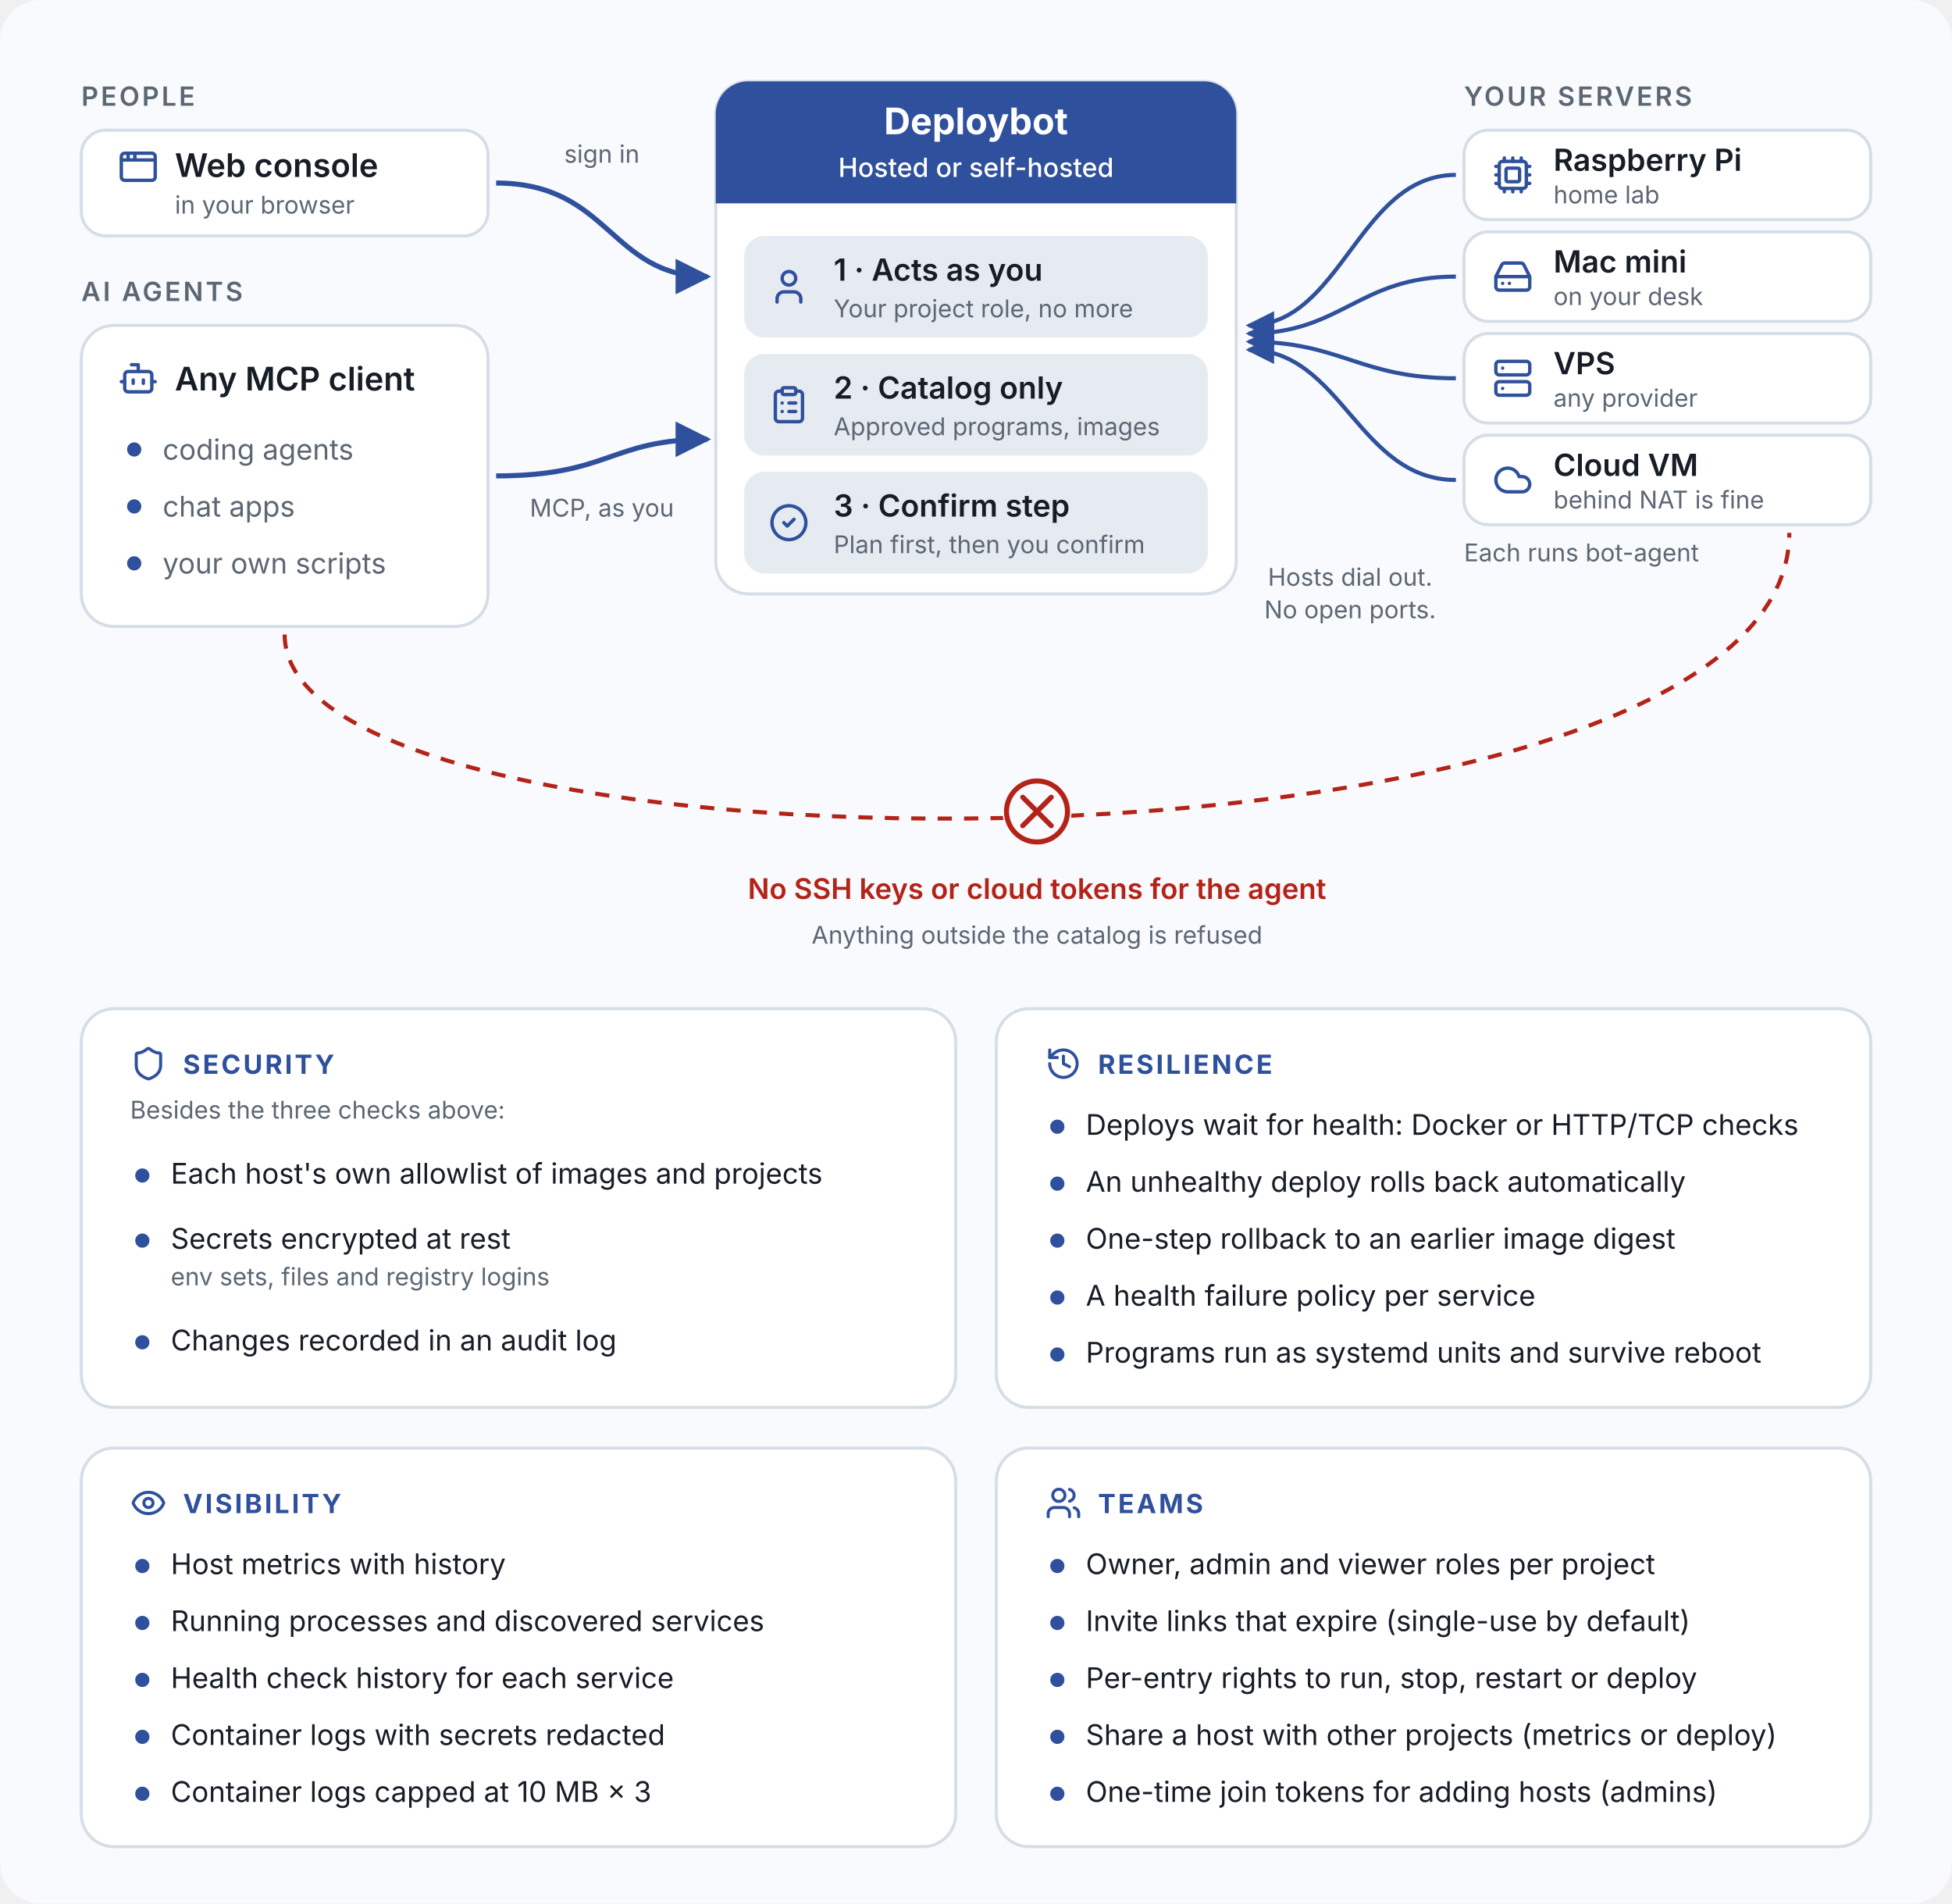
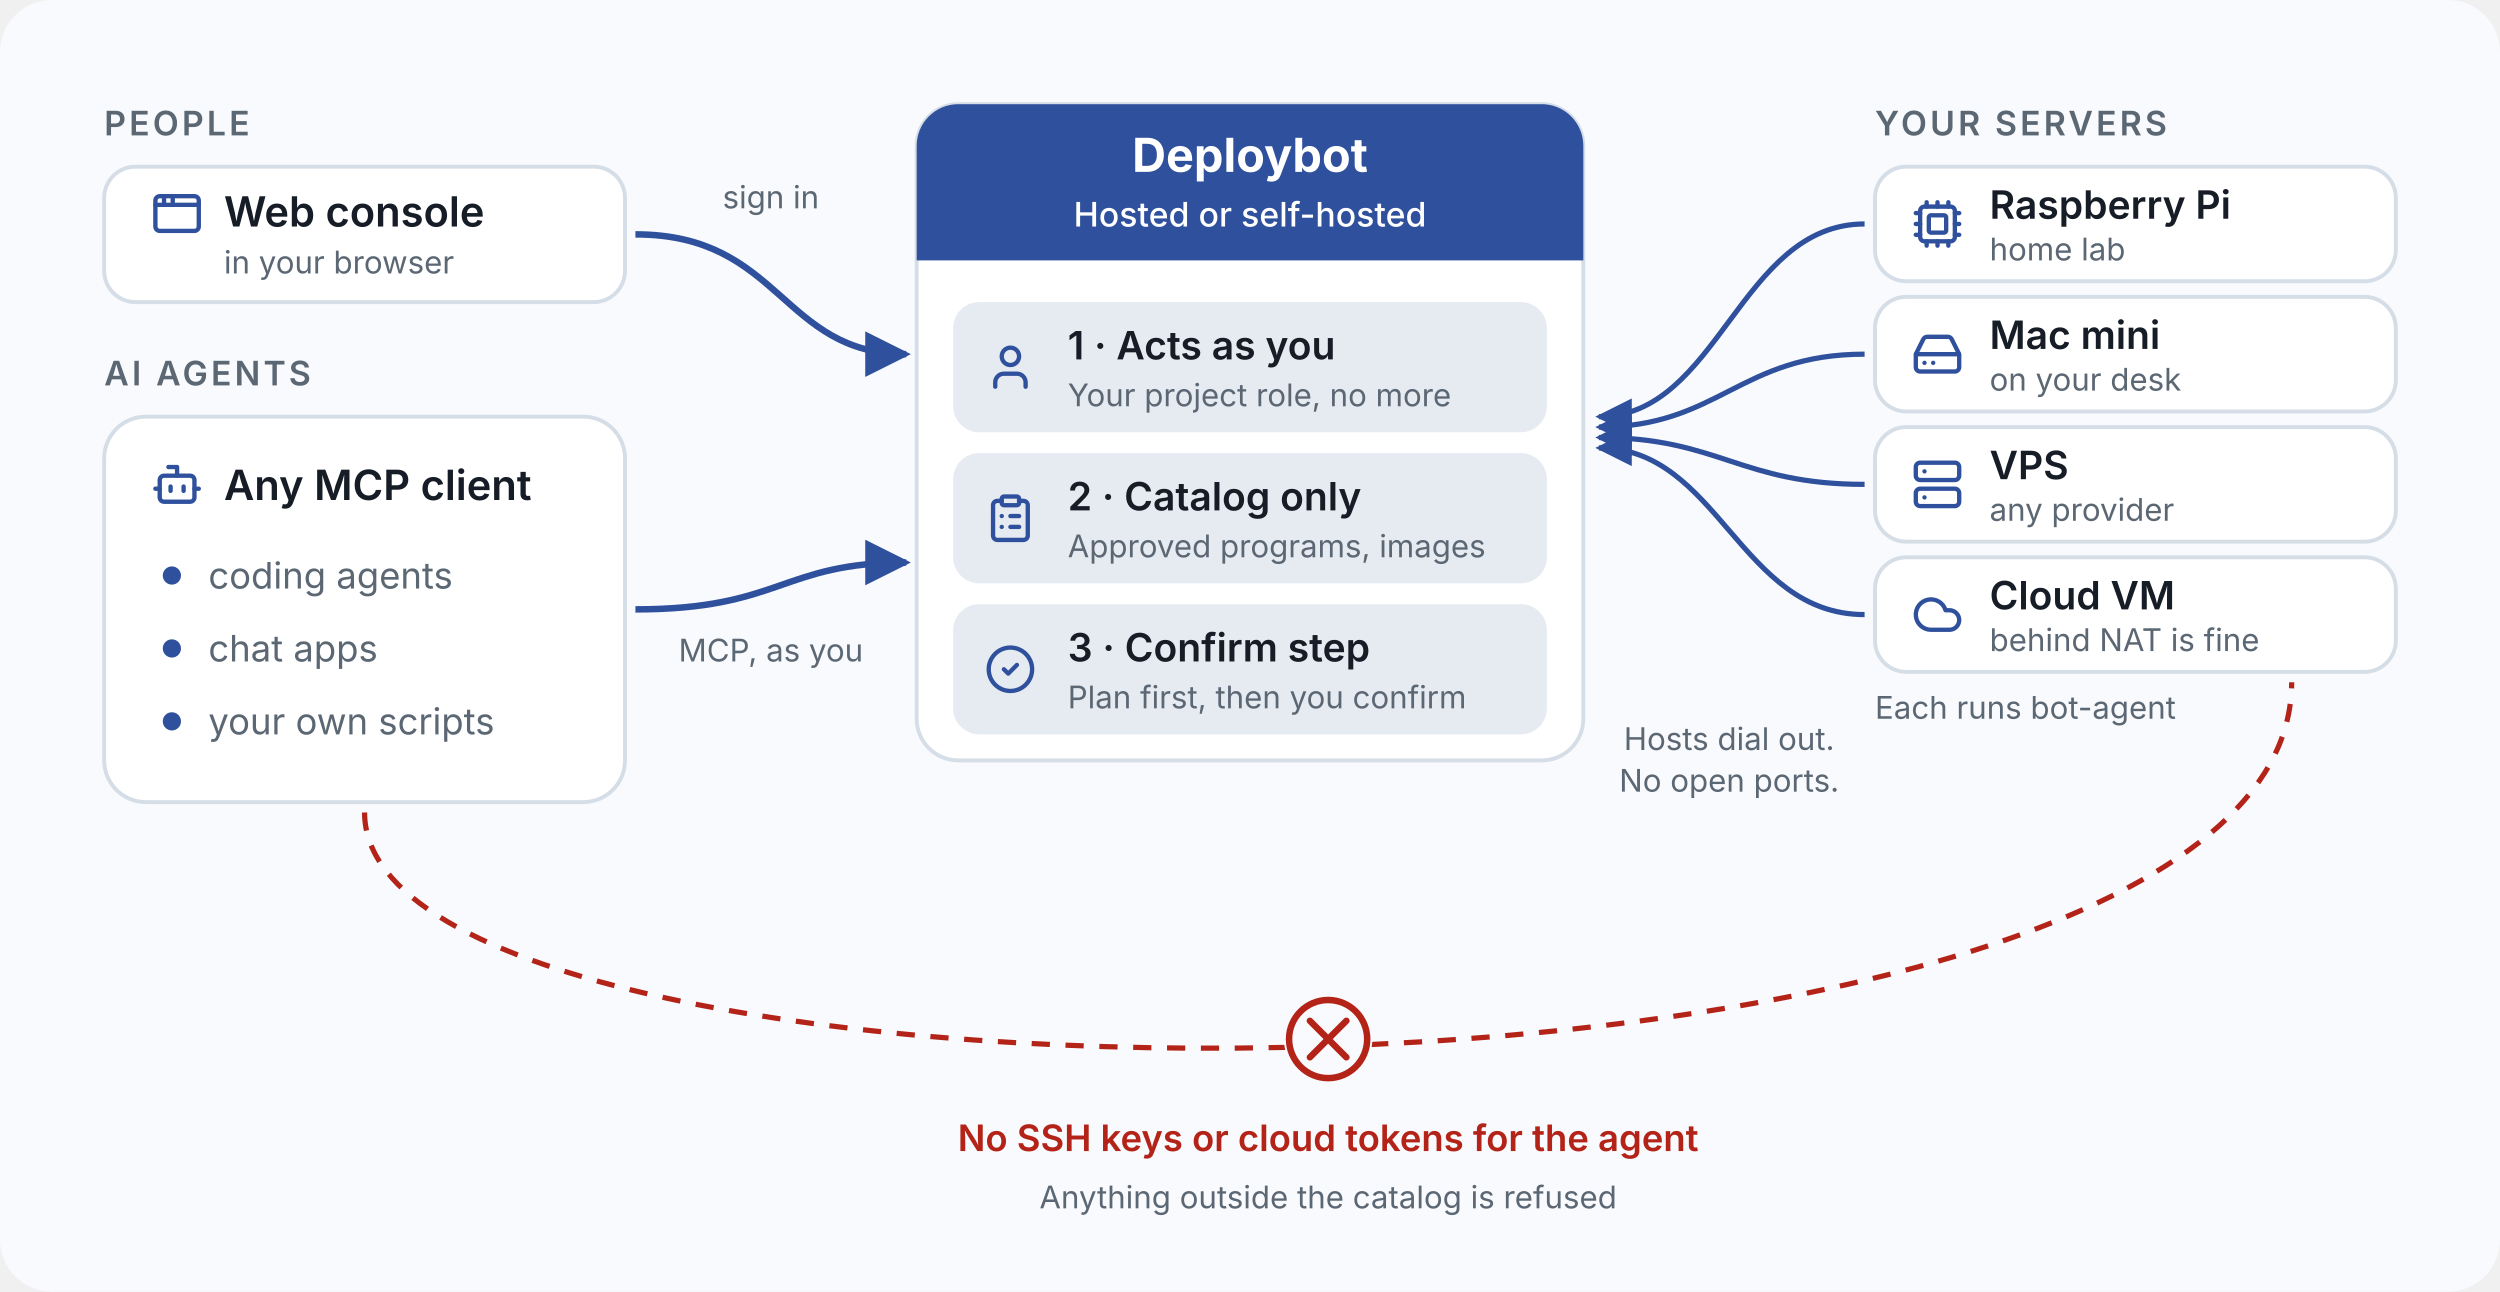
- <svg xmlns="http://www.w3.org/2000/svg" viewBox="0 0 960 936" role="img" aria-labelledby="t d" font-family="Inter, ui-sans-serif, system-ui, -apple-system, 'Segoe UI', sans-serif">
+ <svg xmlns="http://www.w3.org/2000/svg" viewBox="0 0 960 496" role="img" aria-labelledby="t d" font-family="Inter, ui-sans-serif, system-ui, -apple-system, 'Segoe UI', sans-serif">
  <style>
    .bg { fill: #f8fafd; }
    .card { fill: #ffffff; stroke: #d5dde6; }
    .ink { fill: #171d26; }
    .muted { fill: #5c6774; }
    .primary { fill: #2f509c; }
    .on-primary { fill: #ffffff; }
    .soft { fill: #e6ebf2; }
    .line { stroke: #2f509c; fill: none; }
    .blocked { stroke: #b42318; fill: none; }
    .blocked-text { fill: #b42318; }
    @media (prefers-color-scheme: dark) {
      .bg { fill: #0f1419; }
      .card { fill: #171d26; stroke: #2e3a4a; }
      .ink { fill: #e6ebf2; }
      .muted { fill: #9aa6b4; }
      .primary { fill: #4a6fc4; }
      .soft { fill: #1f2b40; }
      .line { stroke: #7f9fe0; }
      .blocked { stroke: #f07167; }
      .blocked-text { fill: #f07167; }
    }
  </style>
  <defs>
    <marker id="arrow" viewBox="0 0 10 10" refX="9" refY="5" markerWidth="7" markerHeight="7" orient="auto-start-reverse">
      <path d="M0 0 L10 5 L0 10 z" class="primary" />
    </marker>
  </defs>
-   <rect class="bg" width="960" height="936" rx="20" />
+   <rect class="bg" width="960" height="496" rx="20" />
  <text class="muted" x="40" y="52" font-size="13" font-weight="600" letter-spacing="1.2">PEOPLE</text>
  <rect class="card" x="40" y="64" width="200" height="52" rx="12" stroke-width="1.5" />
  <g class="line" transform="translate(58 72) scale(0.8333)" stroke-width="2" stroke-linecap="round" stroke-linejoin="round">
    <rect x="2" y="4" width="20" height="16" rx="2" />
    <path d="M10 4v4" />
    <path d="M2 8h20" />
    <path d="M6 4v4" />
  </g>
  <text class="ink" x="86" y="87" font-size="16" font-weight="600">Web console</text>
  <text class="muted" x="86" y="105" font-size="12">in your browser</text>
  <text class="muted" x="40" y="148" font-size="13" font-weight="600" letter-spacing="1.2">AI AGENTS</text>
  <rect class="card" x="40" y="160" width="200" height="148" rx="16" stroke-width="1.5" />
  <g class="line" transform="translate(58 176) scale(0.8333)" stroke-width="2" stroke-linecap="round" stroke-linejoin="round">
    <path d="M12 8V4H8" />
    <rect width="16" height="12" x="4" y="8" rx="2" />
    <path d="M2 14h2" />
    <path d="M20 14h2" />
    <path d="M15 13v2" />
    <path d="M9 13v2" />
  </g>
  <text class="ink" x="86" y="192" font-size="16" font-weight="600">Any MCP client</text>
  <g font-size="14">
    <circle class="primary" cx="66" cy="221" r="3.5" />
    <text class="muted" x="80" y="226">coding agents</text>
    <circle class="primary" cx="66" cy="249" r="3.5" />
    <text class="muted" x="80" y="254">chat apps</text>
    <circle class="primary" cx="66" cy="277" r="3.5" />
    <text class="muted" x="80" y="282">your own scripts</text>
  </g>
  <path class="line" d="M244 90 C300 90 300 136 348 136" stroke-width="2.5" marker-end="url(#arrow)" />
  <text class="muted" x="296" y="80" font-size="12" text-anchor="middle">sign in</text>
  <path class="line" d="M244 234 C300 234 300 216 348 216" stroke-width="2.5" marker-end="url(#arrow)" />
  <text class="muted" x="296" y="254" font-size="12" text-anchor="middle">MCP, as you</text>
  <rect class="card" x="352" y="40" width="256" height="252" rx="16" stroke-width="1.5" />
  <path class="primary" d="M352 56 a16 16 0 0 1 16 -16 h224 a16 16 0 0 1 16 16 v44 h-256 z" />
  <text class="on-primary" x="480" y="66" font-size="18" font-weight="700" text-anchor="middle">Deploybot</text>
  <text class="on-primary" x="480" y="87" font-size="13" font-weight="500" text-anchor="middle">Hosted or self-hosted</text>
  <g>
    <rect class="soft" x="366" y="116" width="228" height="50" rx="10" />
    <g class="line" transform="translate(378 131) scale(0.8333)" stroke-width="2" stroke-linecap="round" stroke-linejoin="round">
      <path d="M19 21v-2a4 4 0 0 0-4-4H9a4 4 0 0 0-4 4v2" />
      <circle cx="12" cy="7" r="4" />
    </g>
    <text class="ink" x="410" y="138" font-size="15" font-weight="600">1 · Acts as you</text>
    <text class="muted" x="410" y="156" font-size="12">Your project role, no more</text>
    <rect class="soft" x="366" y="174" width="228" height="50" rx="10" />
    <g class="line" transform="translate(378 189) scale(0.8333)" stroke-width="2" stroke-linecap="round" stroke-linejoin="round">
      <rect width="8" height="4" x="8" y="2" rx="1" ry="1" />
      <path d="M16 4h2a2 2 0 0 1 2 2v14a2 2 0 0 1-2 2H6a2 2 0 0 1-2-2V6a2 2 0 0 1 2-2h2" />
      <path d="M12 11h4" />
      <path d="M12 16h4" />
      <path d="M8 11h.01" />
      <path d="M8 16h.01" />
    </g>
    <text class="ink" x="410" y="196" font-size="15" font-weight="600">2 · Catalog only</text>
    <text class="muted" x="410" y="214" font-size="12">Approved programs, images</text>
    <rect class="soft" x="366" y="232" width="228" height="50" rx="10" />
    <g class="line" transform="translate(378 247) scale(0.8333)" stroke-width="2" stroke-linecap="round" stroke-linejoin="round">
      <circle cx="12" cy="12" r="10" />
      <path d="m9 12 2 2 4-4" />
    </g>
    <text class="ink" x="410" y="254" font-size="15" font-weight="600">3 · Confirm step</text>
    <text class="muted" x="410" y="272" font-size="12">Plan first, then you confirm</text>
  </g>
  <text class="muted" x="720" y="52" font-size="13" font-weight="600" letter-spacing="1.2">YOUR SERVERS</text>
  <g>
    <rect class="card" x="720" y="64" width="200" height="44" rx="12" stroke-width="1.5" />
    <g class="line" transform="translate(734 76) scale(0.8333)" stroke-width="2" stroke-linecap="round" stroke-linejoin="round">
      <path d="M12 20v2" />
      <path d="M12 2v2" />
      <path d="M17 20v2" />
      <path d="M17 2v2" />
      <path d="M2 12h2" />
      <path d="M2 17h2" />
      <path d="M2 7h2" />
      <path d="M20 12h2" />
      <path d="M20 17h2" />
      <path d="M20 7h2" />
      <path d="M7 20v2" />
      <path d="M7 2v2" />
      <rect x="4" y="4" width="16" height="16" rx="2" />
      <rect x="8" y="8" width="8" height="8" rx="1" />
    </g>
    <text class="ink" x="764" y="84" font-size="15" font-weight="600">Raspberry Pi</text>
    <text class="muted" x="764" y="100" font-size="12">home lab</text>
    <rect class="card" x="720" y="114" width="200" height="44" rx="12" stroke-width="1.5" />
    <g class="line" transform="translate(734 126) scale(0.8333)" stroke-width="2" stroke-linecap="round" stroke-linejoin="round">
      <path d="M10 16h.01" />
      <path d="M2.212 11.577a2 2 0 0 0-.212.896V18a2 2 0 0 0 2 2h16a2 2 0 0 0 2-2v-5.527a2 2 0 0 0-.212-.896L18.55 5.11A2 2 0 0 0 16.76 4H7.24a2 2 0 0 0-1.79 1.11z" />
      <path d="M21.946 12.013H2.054" />
      <path d="M6 16h.01" />
    </g>
    <text class="ink" x="764" y="134" font-size="15" font-weight="600">Mac mini</text>
    <text class="muted" x="764" y="150" font-size="12">on your desk</text>
    <rect class="card" x="720" y="164" width="200" height="44" rx="12" stroke-width="1.5" />
    <g class="line" transform="translate(734 176) scale(0.8333)" stroke-width="2" stroke-linecap="round" stroke-linejoin="round">
      <rect width="20" height="8" x="2" y="2" rx="2" ry="2" />
      <rect width="20" height="8" x="2" y="14" rx="2" ry="2" />
      <line x1="6" x2="6.01" y1="6" y2="6" />
      <line x1="6" x2="6.01" y1="18" y2="18" />
    </g>
    <text class="ink" x="764" y="184" font-size="15" font-weight="600">VPS</text>
    <text class="muted" x="764" y="200" font-size="12">any provider</text>
    <rect class="card" x="720" y="214" width="200" height="44" rx="12" stroke-width="1.5" />
    <g class="line" transform="translate(734 226) scale(0.8333)" stroke-width="2" stroke-linecap="round" stroke-linejoin="round">
      <path d="M17.5 19H9a7 7 0 1 1 6.71-9h1.79a4.5 4.5 0 1 1 0 9Z" />
    </g>
    <text class="ink" x="764" y="234" font-size="15" font-weight="600">Cloud VM</text>
    <text class="muted" x="764" y="250" font-size="12">behind NAT is fine</text>
  </g>
  <text class="muted" x="720" y="276" font-size="12">Each runs bot-agent</text>
  <path class="line" d="M716 86 C668 86 660 160 614 160" stroke-width="2" marker-end="url(#arrow)" />
  <path class="line" d="M716 136 C668 136 660 164 614 164" stroke-width="2" marker-end="url(#arrow)" />
  <path class="line" d="M716 186 C668 186 660 168 614 168" stroke-width="2" marker-end="url(#arrow)" />
  <path class="line" d="M716 236 C668 236 660 172 614 172" stroke-width="2" marker-end="url(#arrow)" />
  <text class="muted" x="664" y="288" font-size="12" text-anchor="middle">Hosts dial out.</text>
  <text class="muted" x="664" y="304" font-size="12" text-anchor="middle">No open ports.</text>
  <path class="blocked" d="M140 312 C140 440 880 440 880 262" stroke-width="2" stroke-dasharray="7 6" />
  <circle class="bg" cx="510" cy="399" r="17" />
  <circle class="blocked" cx="510" cy="399" r="15" stroke-width="2.5" />
  <path class="blocked" d="M503 392 L517 406 M517 392 L503 406" stroke-width="2.5" stroke-linecap="round" />
  <text class="blocked-text" x="510" y="442" font-size="14" font-weight="600" text-anchor="middle">No SSH keys or cloud tokens for the agent</text>
  <text class="muted" x="510" y="464" font-size="12" text-anchor="middle">Anything outside the catalog is refused</text>
-   <rect class="card" x="40" y="496" width="430" height="196" rx="16" stroke-width="1.5" />
-   <g class="line" transform="translate(64 514) scale(0.75)" stroke-width="2" stroke-linecap="round" stroke-linejoin="round">
-     <path d="M20 13c0 5-3.5 7.5-7.66 8.95a1 1 0 0 1-.67-.01C7.5 20.5 4 18 4 13V6a1 1 0 0 1 1-1c2 0 4.5-1.2 6.24-2.72a1.17 1.17 0 0 1 1.52 0C14.51 3.81 17 5 19 5a1 1 0 0 1 1 1z" />
-   </g>
-   <text class="primary" x="90" y="528" font-size="13" font-weight="700" letter-spacing="1.2">SECURITY</text>
-   <text class="muted" x="64" y="550" font-size="12">Besides the three checks above:</text>
-   <g font-size="14">
-     <circle class="primary" cx="70" cy="578" r="3.5" />
-     <text class="ink" x="84" y="582">Each host's own allowlist of images and projects</text>
-     <circle class="primary" cx="70" cy="610" r="3.5" />
-     <text class="ink" x="84" y="614">Secrets encrypted at rest</text>
-     <text class="muted" x="84" y="632" font-size="12">env sets, files and registry logins</text>
-     <circle class="primary" cx="70" cy="660" r="3.5" />
-     <text class="ink" x="84" y="664">Changes recorded in an audit log</text>
-   </g>
-   <rect class="card" x="490" y="496" width="430" height="196" rx="16" stroke-width="1.5" />
-   <g class="line" transform="translate(514 514) scale(0.75)" stroke-width="2" stroke-linecap="round" stroke-linejoin="round">
-     <path d="M3 12a9 9 0 1 0 9-9 9.75 9.75 0 0 0-6.74 2.74L3 8" />
-     <path d="M3 3v5h5" />
-     <path d="M12 7v5l4 2" />
-   </g>
-   <text class="primary" x="540" y="528" font-size="13" font-weight="700" letter-spacing="1.2">RESILIENCE</text>
-   <g font-size="14">
-     <circle class="primary" cx="520" cy="554" r="3.5" />
-     <text class="ink" x="534" y="558">Deploys wait for health: Docker or HTTP/TCP checks</text>
-     <circle class="primary" cx="520" cy="582" r="3.5" />
-     <text class="ink" x="534" y="586">An unhealthy deploy rolls back automatically</text>
-     <circle class="primary" cx="520" cy="610" r="3.5" />
-     <text class="ink" x="534" y="614">One-step rollback to an earlier image digest</text>
-     <circle class="primary" cx="520" cy="638" r="3.5" />
-     <text class="ink" x="534" y="642">A health failure policy per service</text>
-     <circle class="primary" cx="520" cy="666" r="3.5" />
-     <text class="ink" x="534" y="670">Programs run as systemd units and survive reboot</text>
-   </g>
-   <rect class="card" x="40" y="712" width="430" height="196" rx="16" stroke-width="1.5" />
-   <g class="line" transform="translate(64 730) scale(0.75)" stroke-width="2" stroke-linecap="round" stroke-linejoin="round">
-     <path d="M2.062 12.348a1 1 0 0 1 0-.696 10.75 10.75 0 0 1 19.876 0 1 1 0 0 1 0 .696 10.75 10.75 0 0 1-19.876 0" />
-     <circle cx="12" cy="12" r="3" />
-   </g>
-   <text class="primary" x="90" y="744" font-size="13" font-weight="700" letter-spacing="1.2">VISIBILITY</text>
-   <g font-size="14">
-     <circle class="primary" cx="70" cy="770" r="3.5" />
-     <text class="ink" x="84" y="774">Host metrics with history</text>
-     <circle class="primary" cx="70" cy="798" r="3.5" />
-     <text class="ink" x="84" y="802">Running processes and discovered services</text>
-     <circle class="primary" cx="70" cy="826" r="3.5" />
-     <text class="ink" x="84" y="830">Health check history for each service</text>
-     <circle class="primary" cx="70" cy="854" r="3.5" />
-     <text class="ink" x="84" y="858">Container logs with secrets redacted</text>
-     <circle class="primary" cx="70" cy="882" r="3.5" />
-     <text class="ink" x="84" y="886">Container logs capped at 10 MB × 3</text>
-   </g>
-   <rect class="card" x="490" y="712" width="430" height="196" rx="16" stroke-width="1.5" />
-   <g class="line" transform="translate(514 730) scale(0.75)" stroke-width="2" stroke-linecap="round" stroke-linejoin="round">
-     <path d="M16 21v-2a4 4 0 0 0-4-4H6a4 4 0 0 0-4 4v2" />
-     <path d="M16 3.128a4 4 0 0 1 0 7.744" />
-     <path d="M22 21v-2a4 4 0 0 0-3-3.87" />
-     <circle cx="9" cy="7" r="4" />
-   </g>
-   <text class="primary" x="540" y="744" font-size="13" font-weight="700" letter-spacing="1.2">TEAMS</text>
-   <g font-size="14">
-     <circle class="primary" cx="520" cy="770" r="3.5" />
-     <text class="ink" x="534" y="774">Owner, admin and viewer roles per project</text>
-     <circle class="primary" cx="520" cy="798" r="3.5" />
-     <text class="ink" x="534" y="802">Invite links that expire (single-use by default)</text>
-     <circle class="primary" cx="520" cy="826" r="3.5" />
-     <text class="ink" x="534" y="830">Per-entry rights to run, stop, restart or deploy</text>
-     <circle class="primary" cx="520" cy="854" r="3.5" />
-     <text class="ink" x="534" y="858">Share a host with other projects (metrics or deploy)</text>
-     <circle class="primary" cx="520" cy="882" r="3.5" />
-     <text class="ink" x="534" y="886">One-time join tokens for adding hosts (admins)</text>
-   </g>
</svg>
